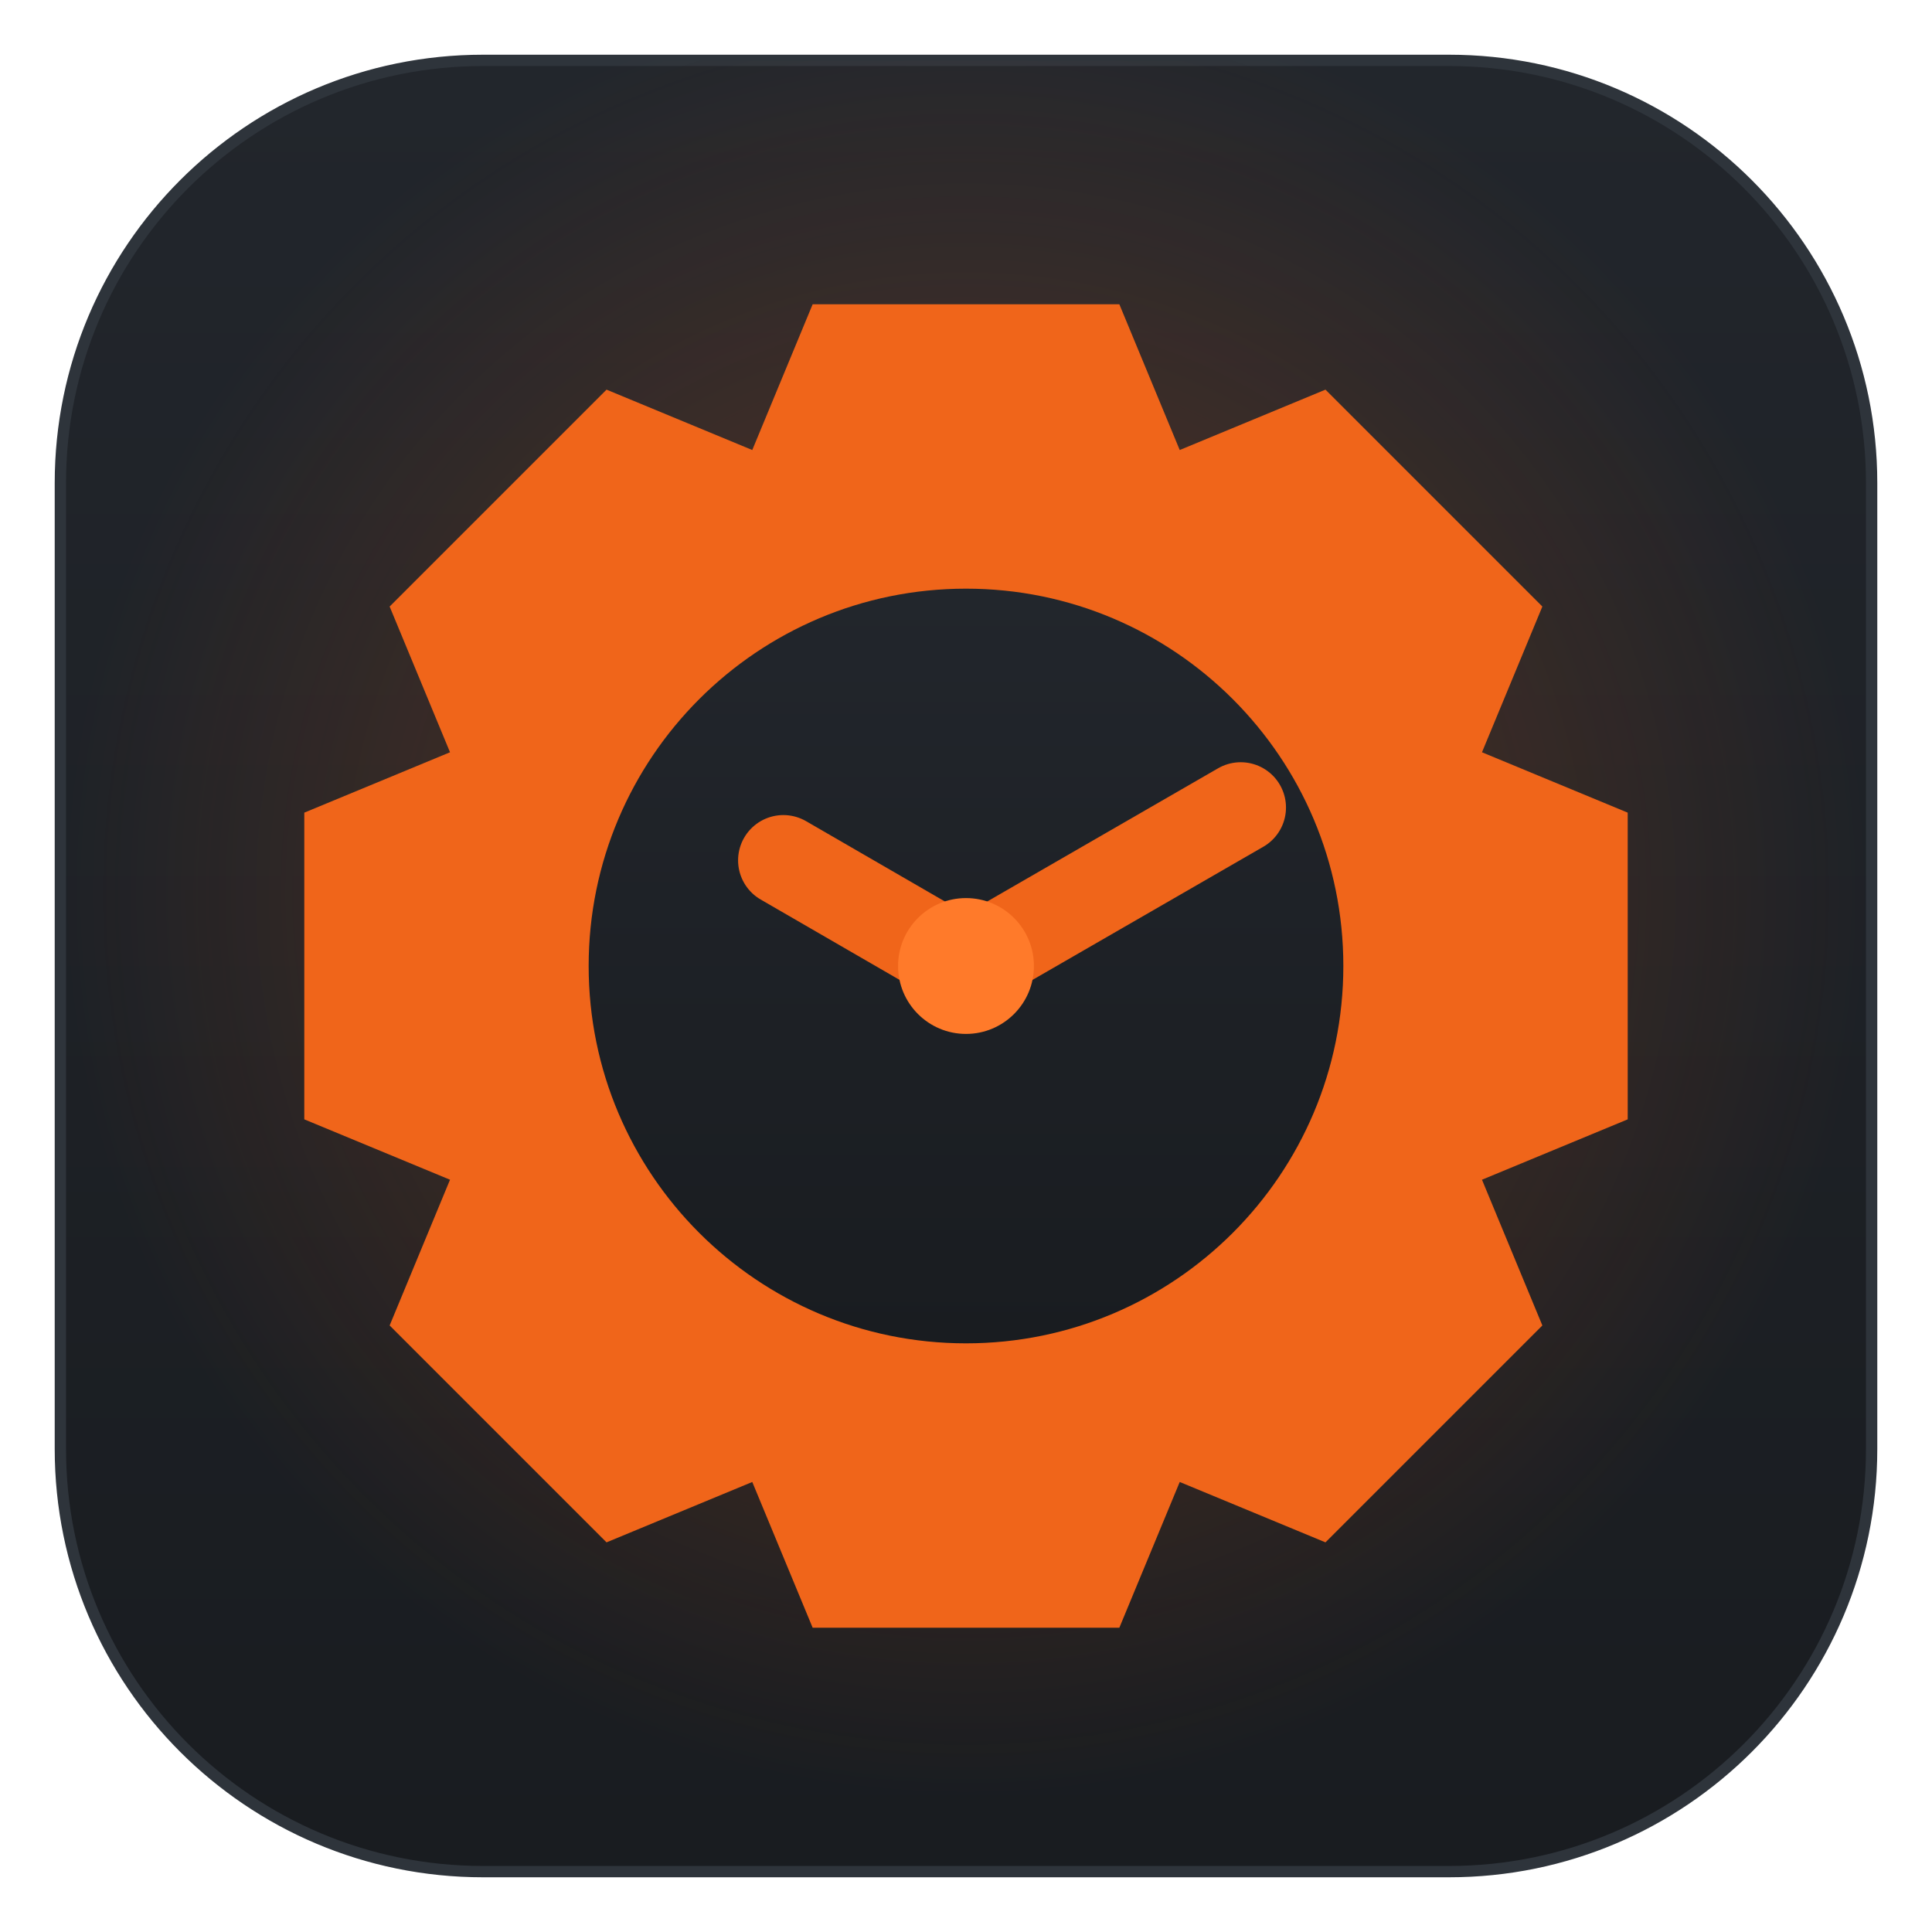
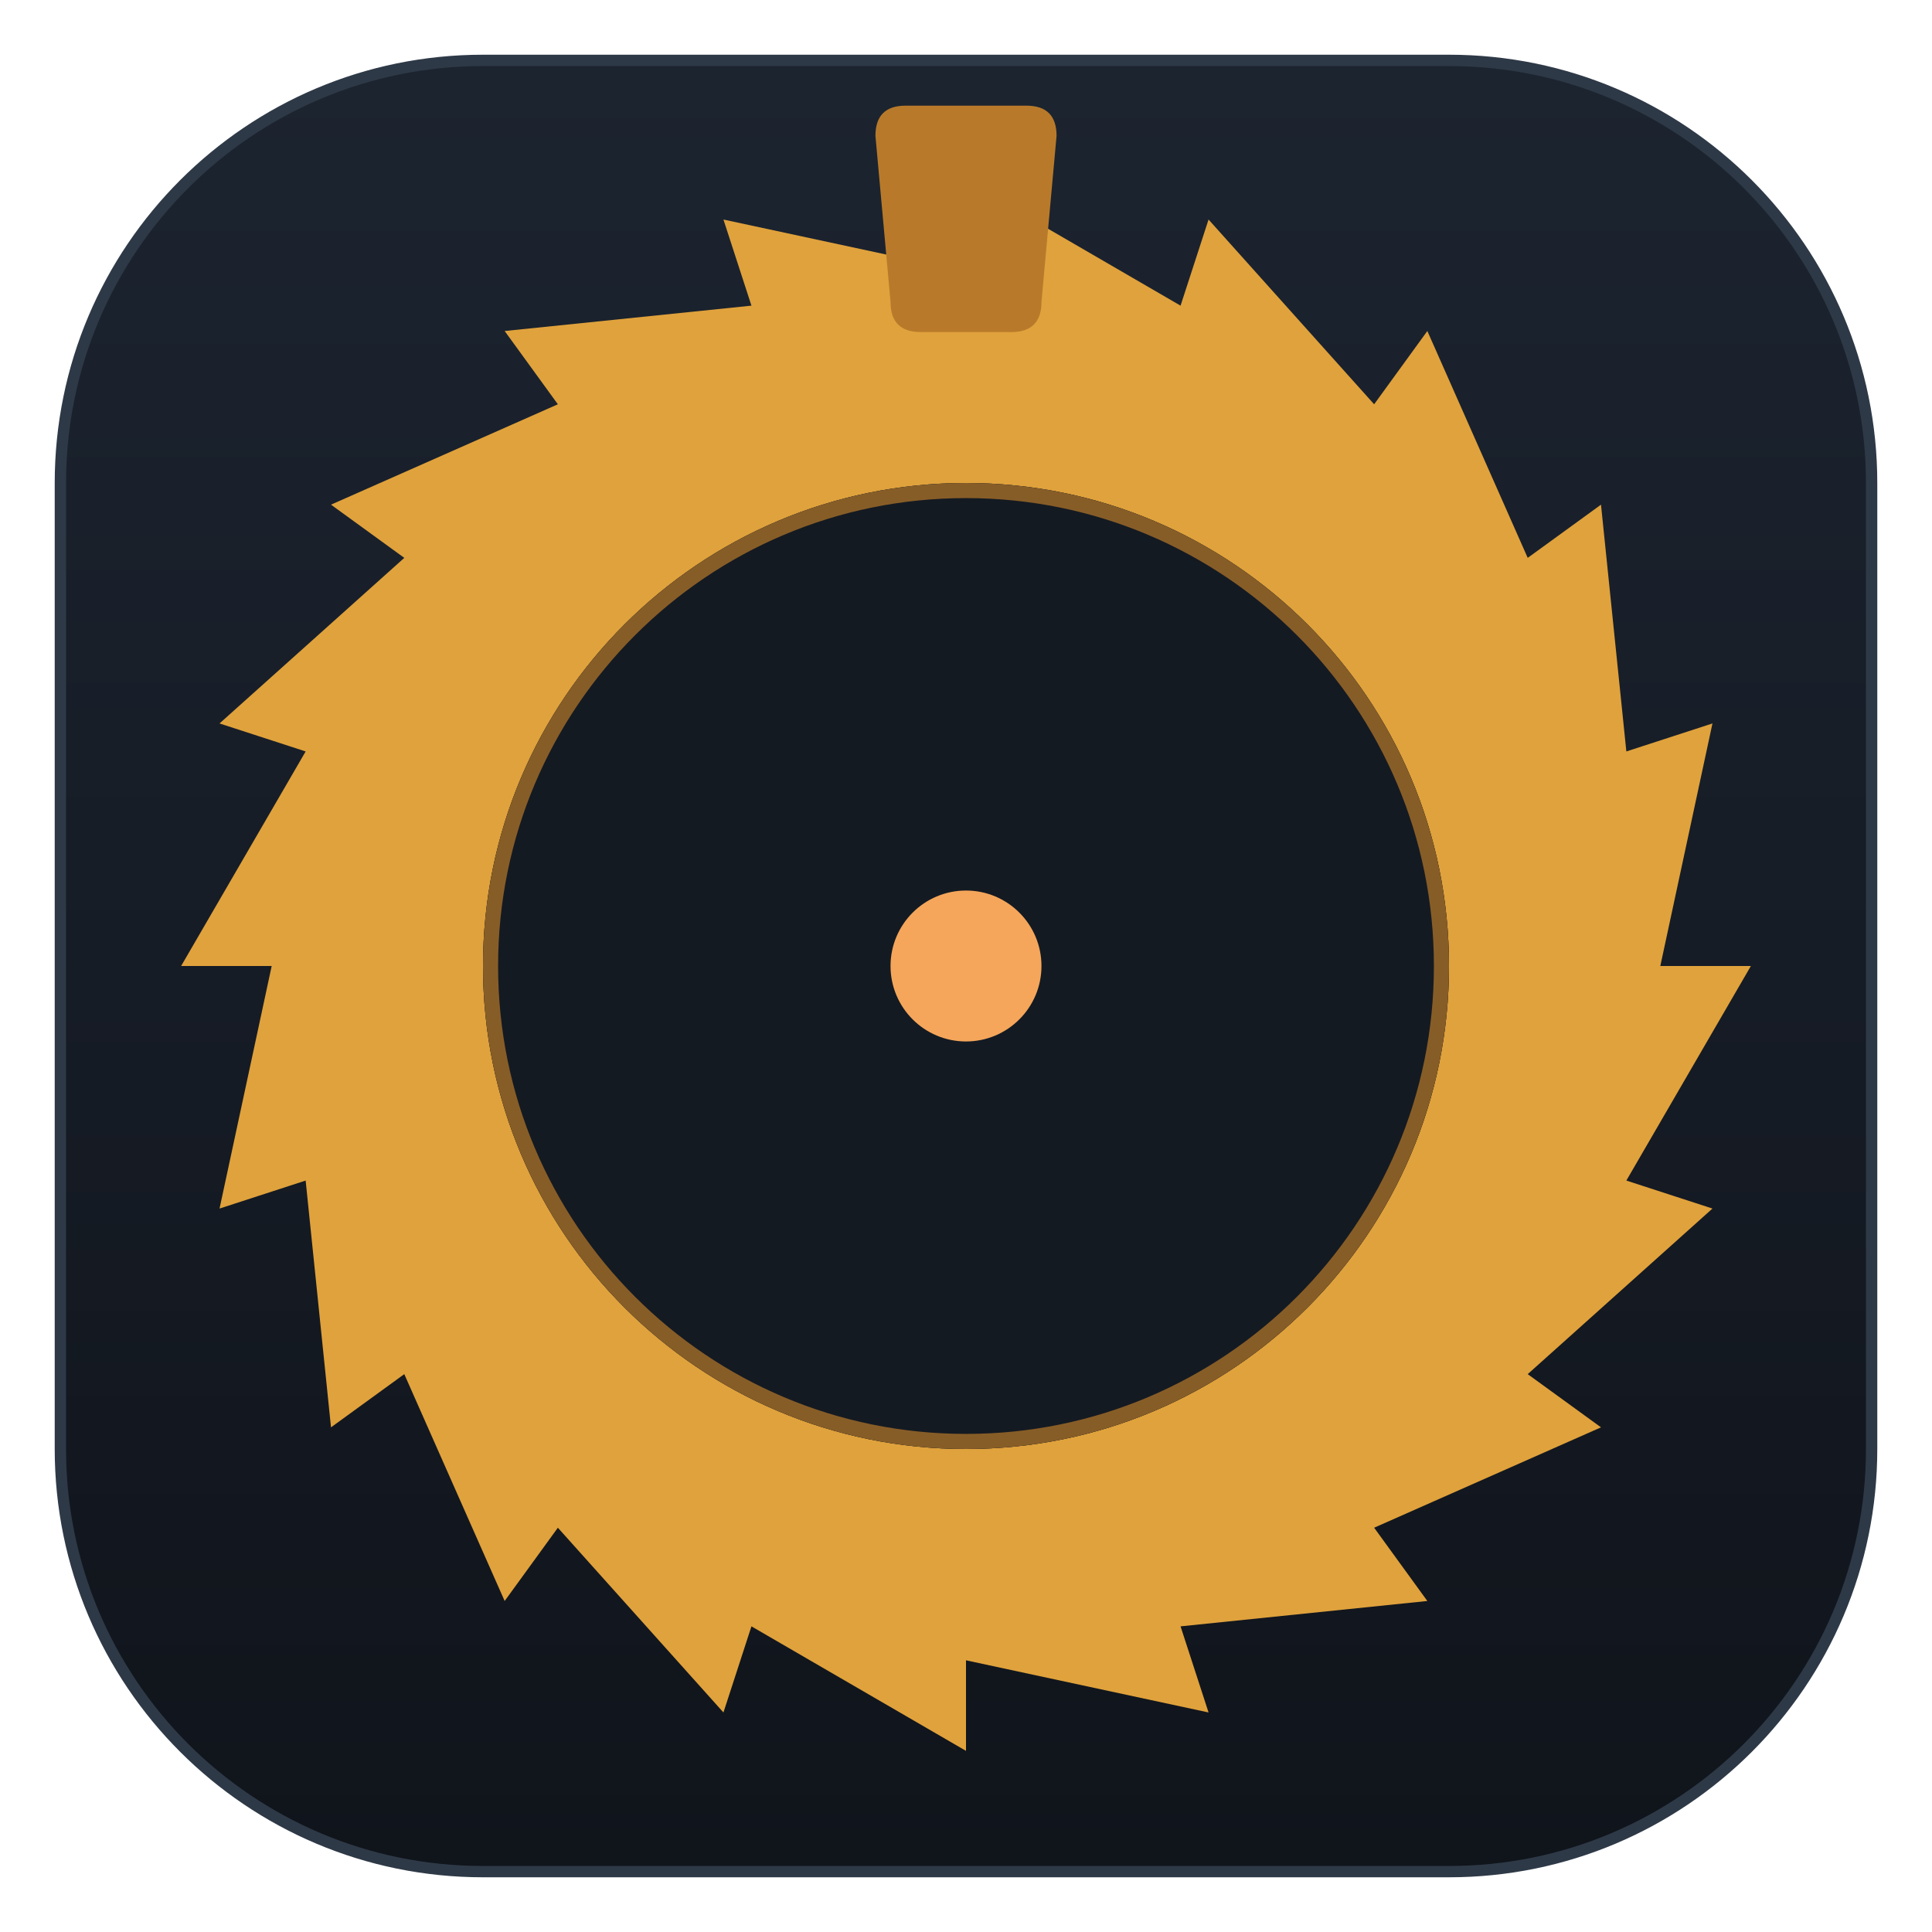
<svg xmlns="http://www.w3.org/2000/svg" width="256" height="256" viewBox="0 0 256 256">
  <defs>
    <linearGradient id="tile" x1="0" y1="0" x2="0" y2="1">
-       <stop offset="0" stop-color="#22262C" />
-       <stop offset="1" stop-color="#191C20" />
+       <stop offset="0" stop-color="#1C2430" />
+       <stop offset="1" stop-color="#10141B" />
    </linearGradient>
-     <radialGradient id="glow" cx="0.5" cy="0.46" r="0.5">
-       <stop offset="0" stop-color="#F0651A" stop-opacity="0.30" />
-       <stop offset="1" stop-color="#F0651A" stop-opacity="0" />
-     </radialGradient>
  </defs>
-   <rect x="8" y="8" width="240" height="240" rx="56" fill="url(#tile)" stroke="#2E343B" stroke-width="1.5" />
-   <rect x="8" y="8" width="240" height="240" rx="56" fill="url(#glow)" />
-   <path d="M99.68,59.63L107.68,40.32L148.32,40.32L156.32,59.63L156.32,59.63L175.63,51.63L204.37,80.37L196.37,99.68L196.37,99.68L215.68,107.68L215.68,148.32L196.37,156.32L196.37,156.32L204.37,175.63L175.63,204.37L156.32,196.37L156.32,196.37L148.32,215.68L107.68,215.68L99.68,196.37L99.68,196.37L80.37,204.37L51.63,175.63L59.63,156.32L59.63,156.32L40.32,148.32L40.32,107.68L59.63,99.68L59.63,99.68L51.63,80.37L80.37,51.63L99.68,59.63Z" fill="#F0651A" />
-   <circle cx="128" cy="128" r="50" fill="url(#tile)" />
-   <line x1="128" y1="128" x2="164.4" y2="107.0" stroke="#F0651A" stroke-width="12" stroke-linecap="round" />
-   <line x1="128" y1="128" x2="103.8" y2="114.0" stroke="#F0651A" stroke-width="12" stroke-linecap="round" />
-   <circle cx="128" cy="128" r="9" fill="#FF7A2A" />
+   <rect x="8" y="8" width="240" height="240" rx="56" fill="url(#tile)" stroke="#2E3947" stroke-width="1.5" />
+   <path fill-rule="evenodd" fill="#E0A23C" d="M128.00,36.00 L128.00,24.00 L156.43,40.50 L160.14,29.09 L182.08,53.57 L189.13,43.86 L202.43,73.92 L212.14,66.87 L215.50,99.57 L226.91,95.86 L220.00,128.00 L232.00,128.00 L215.50,156.43 L226.91,160.14 L202.43,182.08 L212.14,189.13 L182.08,202.43 L189.13,212.14 L156.43,215.50 L160.14,226.91 L128.00,220.00 L128.00,232.00 L99.57,215.50 L95.86,226.91 L73.92,202.43 L66.87,212.14 L53.57,182.08 L43.86,189.13 L40.50,156.43 L29.09,160.14 L36.00,128.00 L24.00,128.00 L40.50,99.57 L29.09,95.86 L53.57,73.92 L43.86,66.87 L73.92,53.57 L66.87,43.86 L99.57,40.50 L95.86,29.09 Z M192,128 a64,64 0 1,0 -128,0 a64,64 0 1,0 128,0 Z" />
+   <circle cx="128" cy="128" r="64" fill="#141A22" />
+   <circle cx="128" cy="128" r="63" fill="none" stroke="#B87A2A" stroke-width="2" stroke-opacity="0.7" />
+   <circle cx="128" cy="128" r="10" fill="#F5A65A" />
+   <path d="M120,14 L136,14 Q140,14 140,18 L138,40 Q138,44 134,44 L122,44 Q118,44 118,40 L116,18 Q116,14 120,14 Z" fill="#B87A2A" />
</svg>
